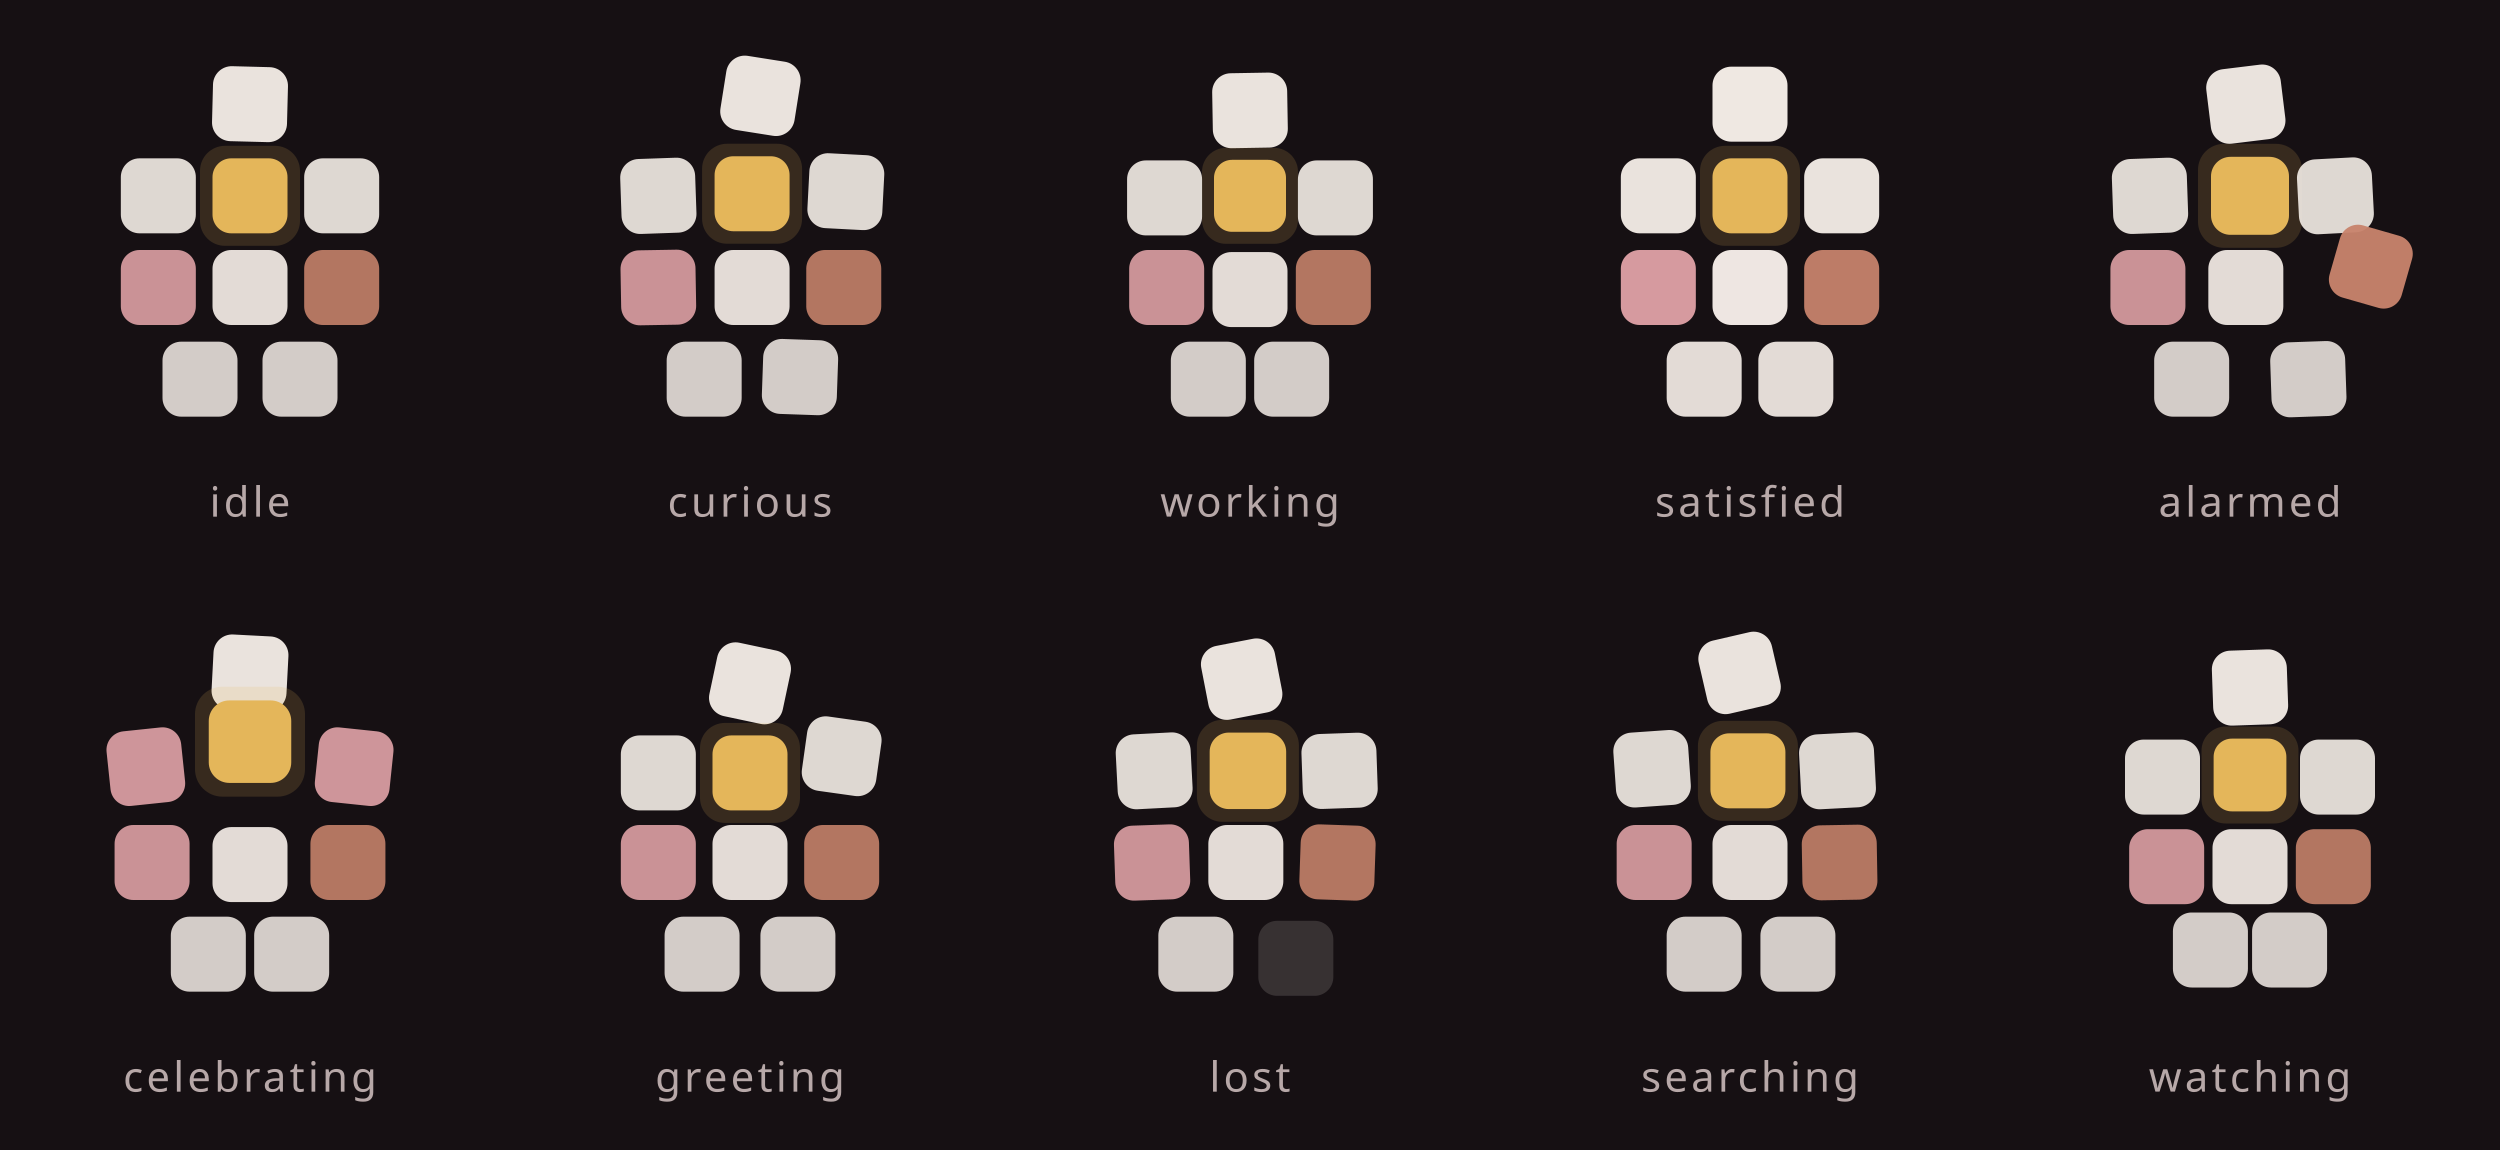
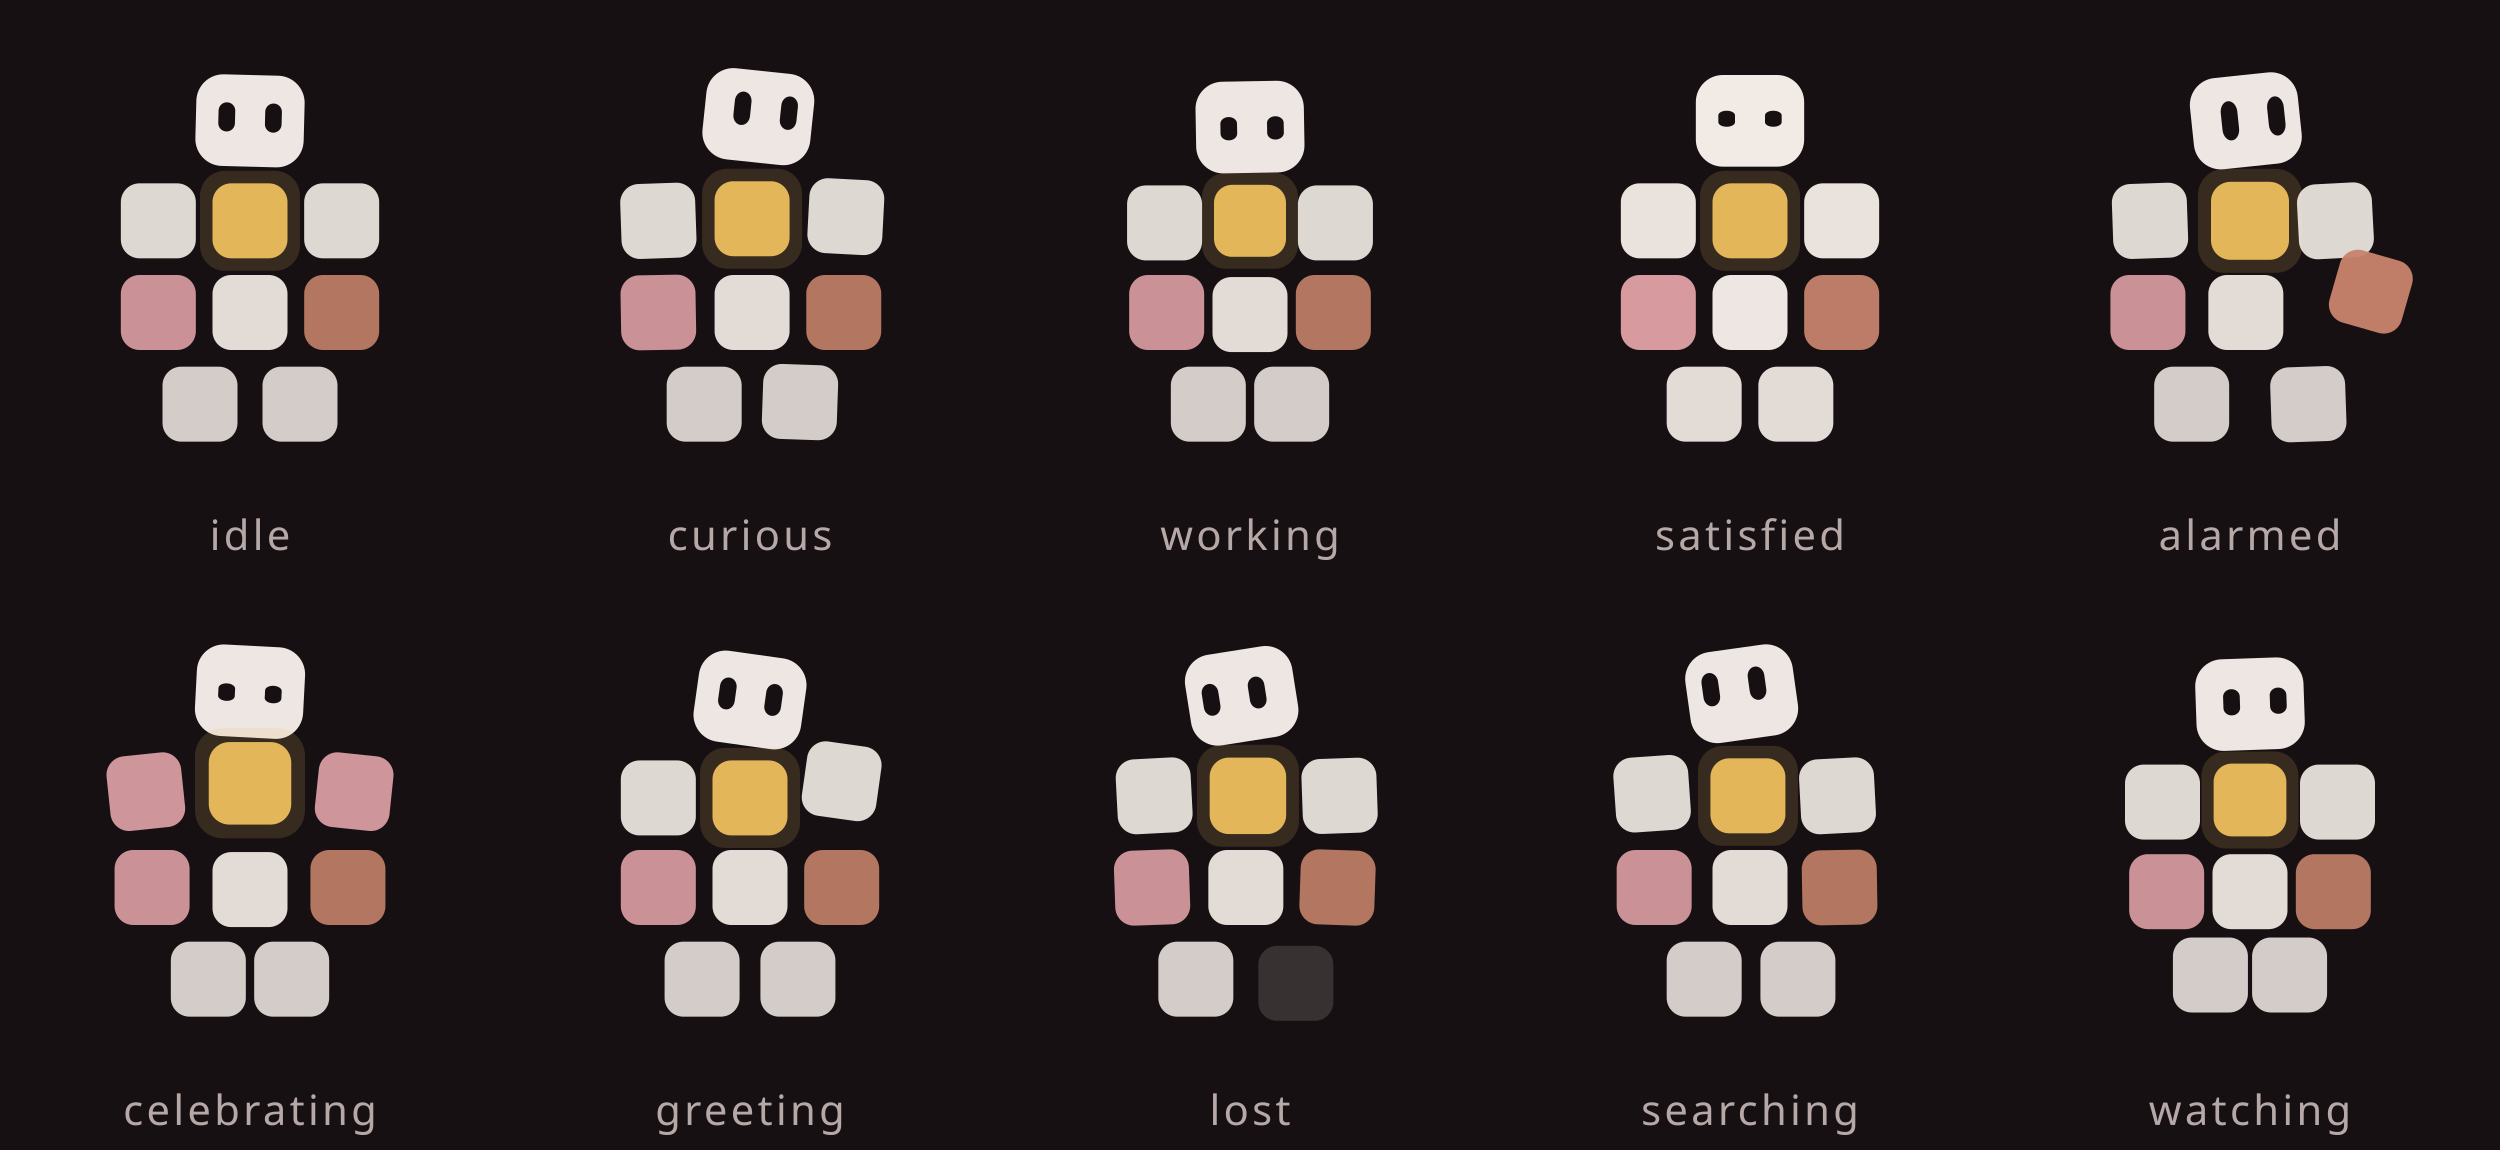
<svg xmlns="http://www.w3.org/2000/svg" viewBox="0 0 600 276" width="600" height="276" role="img" aria-label="Tess mood sheet — every predefined mood">
  <rect width="600" height="276" fill="#161013" />
  <g>
-     <rect x="-9" y="-9" width="18" height="18" rx="4.5" fill="#F4EDE7" opacity="0.95" transform="translate(60 25) rotate(1.5) scale(1)" />
-     <rect x="-9" y="-9" width="18" height="18" rx="4.5" fill="#F4EDE7" opacity="0.9" transform="translate(38 47) rotate(0) scale(1)" />
-     <rect x="-12" y="-12" width="24" height="24" rx="6" fill="#E4B65A" opacity="0.16" transform="translate(60 47) rotate(0) scale(1)" />
-     <rect x="-9" y="-9" width="18" height="18" rx="4.5" fill="#E4B65A" opacity="1" transform="translate(60 47) rotate(0) scale(1)" />
-     <rect x="-9" y="-9" width="18" height="18" rx="4.5" fill="#F4EDE7" opacity="0.9" transform="translate(82 47) rotate(0) scale(1)" />
-     <rect x="-9" y="-9" width="18" height="18" rx="4.5" fill="#E2A3A8" opacity="0.88" transform="translate(38 69) rotate(0) scale(1)" />
-     <rect x="-9" y="-9" width="18" height="18" rx="4.5" fill="#F4EDE7" opacity="0.92" transform="translate(60 69) rotate(0) scale(1)" />
-     <rect x="-9" y="-9" width="18" height="18" rx="4.5" fill="#C8836C" opacity="0.88" transform="translate(82 69) rotate(0) scale(1)" />
-     <rect x="-9" y="-9" width="18" height="18" rx="4.5" fill="#F4EDE7" opacity="0.85" transform="translate(48 91) rotate(0) scale(1)" />
-     <rect x="-9" y="-9" width="18" height="18" rx="4.5" fill="#F4EDE7" opacity="0.85" transform="translate(72 91) rotate(0) scale(1)" />
-     <text x="60" y="124" text-anchor="middle" font-family="ui-sans-serif, system-ui, sans-serif" font-size="10" letter-spacing="0.08em" fill="#B7A8A8">idle</text>
-   </g>
-   <g>
-     <rect x="-9" y="-9" width="18" height="18" rx="4.5" fill="#F4EDE7" opacity="0.95" transform="translate(182.5 23) rotate(9) scale(1)" />
-     <rect x="-9" y="-9" width="18" height="18" rx="4.5" fill="#F4EDE7" opacity="0.9" transform="translate(158 47) rotate(-2) scale(1)" />
-     <rect x="-12" y="-12" width="24" height="24" rx="6" fill="#E4B65A" opacity="0.16" transform="translate(180.5 46.5) rotate(0) scale(1)" />
-     <rect x="-9" y="-9" width="18" height="18" rx="4.5" fill="#E4B65A" opacity="1" transform="translate(180.5 46.5) rotate(0) scale(1)" />
-     <rect x="-9" y="-9" width="18" height="18" rx="4.5" fill="#F4EDE7" opacity="0.9" transform="translate(203 46) rotate(3) scale(1)" />
-     <rect x="-9" y="-9" width="18" height="18" rx="4.5" fill="#E2A3A8" opacity="0.88" transform="translate(158 69) rotate(-1) scale(1)" />
-     <rect x="-9" y="-9" width="18" height="18" rx="4.5" fill="#F4EDE7" opacity="0.92" transform="translate(180.5 69) rotate(0) scale(1)" />
-     <rect x="-9" y="-9" width="18" height="18" rx="4.5" fill="#C8836C" opacity="0.88" transform="translate(202.5 69) rotate(0) scale(1)" />
-     <rect x="-9" y="-9" width="18" height="18" rx="4.5" fill="#F4EDE7" opacity="0.85" transform="translate(169 91) rotate(0) scale(1)" />
-     <rect x="-9" y="-9" width="18" height="18" rx="4.5" fill="#F4EDE7" opacity="0.85" transform="translate(192 90.5) rotate(2) scale(1)" />
-     <text x="180" y="124" text-anchor="middle" font-family="ui-sans-serif, system-ui, sans-serif" font-size="10" letter-spacing="0.08em" fill="#B7A8A8">curious</text>
-   </g>
-   <g>
-     <rect x="-9" y="-9" width="18" height="18" rx="4.5" fill="#F4EDE7" opacity="0.95" transform="translate(300 26.5) rotate(-1) scale(1)" />
-     <rect x="-9" y="-9" width="18" height="18" rx="4.5" fill="#F4EDE7" opacity="0.9" transform="translate(279.5 47.5) rotate(0) scale(1)" />
-     <rect x="-12" y="-12" width="24" height="24" rx="6" fill="#E4B65A" opacity="0.16" transform="translate(300 47) rotate(0) scale(0.96)" />
-     <rect x="-9" y="-9" width="18" height="18" rx="4.5" fill="#E4B65A" opacity="1" transform="translate(300 47) rotate(0) scale(0.96)" />
-     <rect x="-9" y="-9" width="18" height="18" rx="4.5" fill="#F4EDE7" opacity="0.9" transform="translate(320.5 47.5) rotate(0) scale(1)" />
-     <rect x="-9" y="-9" width="18" height="18" rx="4.5" fill="#E2A3A8" opacity="0.88" transform="translate(280 69) rotate(0) scale(1)" />
-     <rect x="-9" y="-9" width="18" height="18" rx="4.5" fill="#F4EDE7" opacity="0.92" transform="translate(300 69.5) rotate(0) scale(1)" />
-     <rect x="-9" y="-9" width="18" height="18" rx="4.5" fill="#C8836C" opacity="0.88" transform="translate(320 69) rotate(0) scale(1)" />
-     <rect x="-9" y="-9" width="18" height="18" rx="4.5" fill="#F4EDE7" opacity="0.85" transform="translate(290 91) rotate(0) scale(1)" />
-     <rect x="-9" y="-9" width="18" height="18" rx="4.5" fill="#F4EDE7" opacity="0.85" transform="translate(310 91) rotate(0) scale(1)" />
-     <text x="300" y="124" text-anchor="middle" font-family="ui-sans-serif, system-ui, sans-serif" font-size="10" letter-spacing="0.08em" fill="#B7A8A8">working</text>
-   </g>
-   <g>
-     <rect x="-9" y="-9" width="18" height="18" rx="4.5" fill="#F4EDE7" opacity="0.98" transform="translate(420 25) rotate(0) scale(1)" />
-     <rect x="-9" y="-9" width="18" height="18" rx="4.5" fill="#F4EDE7" opacity="0.95" transform="translate(398 47) rotate(0) scale(1)" />
-     <rect x="-12" y="-12" width="24" height="24" rx="6" fill="#E4B65A" opacity="0.16" transform="translate(420 47) rotate(0) scale(1)" />
-     <rect x="-9" y="-9" width="18" height="18" rx="4.5" fill="#E4B65A" opacity="1" transform="translate(420 47) rotate(0) scale(1)" />
-     <rect x="-9" y="-9" width="18" height="18" rx="4.5" fill="#F4EDE7" opacity="0.95" transform="translate(442 47) rotate(0) scale(1)" />
-     <rect x="-9" y="-9" width="18" height="18" rx="4.5" fill="#E2A3A8" opacity="0.94" transform="translate(398 69) rotate(0) scale(1)" />
-     <rect x="-9" y="-9" width="18" height="18" rx="4.5" fill="#F4EDE7" opacity="0.97" transform="translate(420 69) rotate(0) scale(1)" />
-     <rect x="-9" y="-9" width="18" height="18" rx="4.5" fill="#C8836C" opacity="0.94" transform="translate(442 69) rotate(0) scale(1)" />
-     <rect x="-9" y="-9" width="18" height="18" rx="4.5" fill="#F4EDE7" opacity="0.92" transform="translate(409 91) rotate(0) scale(1)" />
-     <rect x="-9" y="-9" width="18" height="18" rx="4.5" fill="#F4EDE7" opacity="0.92" transform="translate(431 91) rotate(0) scale(1)" />
-     <text x="420" y="124" text-anchor="middle" font-family="ui-sans-serif, system-ui, sans-serif" font-size="10" letter-spacing="0.08em" fill="#B7A8A8">satisfied</text>
-   </g>
-   <g>
-     <rect x="-9" y="-9" width="18" height="18" rx="4.5" fill="#F4EDE7" opacity="0.95" transform="translate(539 25) rotate(-7) scale(1)" />
-     <rect x="-9" y="-9" width="18" height="18" rx="4.5" fill="#F4EDE7" opacity="0.9" transform="translate(516 47) rotate(-2) scale(1)" />
-     <rect x="-12" y="-12" width="24" height="24" rx="6" fill="#E4B65A" opacity="0.16" transform="translate(540 47) rotate(0) scale(1.04)" />
-     <rect x="-9" y="-9" width="18" height="18" rx="4.5" fill="#E4B65A" opacity="1" transform="translate(540 47) rotate(0) scale(1.04)" />
-     <rect x="-9" y="-9" width="18" height="18" rx="4.5" fill="#F4EDE7" opacity="0.9" transform="translate(560.5 47) rotate(-3) scale(1)" />
-     <rect x="-9" y="-9" width="18" height="18" rx="4.5" fill="#E2A3A8" opacity="0.88" transform="translate(515.5 69) rotate(0) scale(1)" />
-     <rect x="-9" y="-9" width="18" height="18" rx="4.5" fill="#F4EDE7" opacity="0.92" transform="translate(539 69) rotate(0) scale(1)" />
-     <rect x="-9" y="-9" width="18" height="18" rx="4.5" fill="#C8836C" opacity="0.95" transform="translate(569 64) rotate(16) scale(1)" />
-     <rect x="-9" y="-9" width="18" height="18" rx="4.5" fill="#F4EDE7" opacity="0.85" transform="translate(526 91) rotate(0) scale(1)" />
-     <rect x="-9" y="-9" width="18" height="18" rx="4.5" fill="#F4EDE7" opacity="0.85" transform="translate(554 91) rotate(-2) scale(1)" />
-     <text x="540" y="124" text-anchor="middle" font-family="ui-sans-serif, system-ui, sans-serif" font-size="10" letter-spacing="0.08em" fill="#B7A8A8">alarmed</text>
-   </g>
-   <g>
-     <rect x="-9" y="-9" width="18" height="18" rx="4.5" fill="#F4EDE7" opacity="0.95" transform="translate(60 161.5) rotate(3) scale(1)" />
-     <rect x="-9" y="-9" width="18" height="18" rx="4.5" fill="#E2A3A8" opacity="0.9" transform="translate(35 184) rotate(-6) scale(1)" />
-     <rect x="-12" y="-12" width="24" height="24" rx="6" fill="#E4B65A" opacity="0.16" transform="translate(60 178) rotate(0) scale(1.1)" />
-     <rect x="-9" y="-9" width="18" height="18" rx="4.5" fill="#E4B65A" opacity="1" transform="translate(60 178) rotate(0) scale(1.1)" />
-     <rect x="-9" y="-9" width="18" height="18" rx="4.5" fill="#E2A3A8" opacity="0.9" transform="translate(85 184) rotate(6) scale(1)" />
-     <rect x="-9" y="-9" width="18" height="18" rx="4.5" fill="#E2A3A8" opacity="0.88" transform="translate(36.5 207) rotate(0) scale(1)" />
-     <rect x="-9" y="-9" width="18" height="18" rx="4.5" fill="#F4EDE7" opacity="0.92" transform="translate(60 207.5) rotate(0) scale(1)" />
-     <rect x="-9" y="-9" width="18" height="18" rx="4.5" fill="#C8836C" opacity="0.88" transform="translate(83.5 207) rotate(0) scale(1)" />
-     <rect x="-9" y="-9" width="18" height="18" rx="4.5" fill="#F4EDE7" opacity="0.85" transform="translate(50 229) rotate(0) scale(1)" />
-     <rect x="-9" y="-9" width="18" height="18" rx="4.5" fill="#F4EDE7" opacity="0.85" transform="translate(70 229) rotate(0) scale(1)" />
-     <text x="60" y="262" text-anchor="middle" font-family="ui-sans-serif, system-ui, sans-serif" font-size="10" letter-spacing="0.08em" fill="#B7A8A8">celebrating</text>
-   </g>
-   <g>
-     <rect x="-9" y="-9" width="18" height="18" rx="4.5" fill="#F4EDE7" opacity="0.95" transform="translate(180 164) rotate(12) scale(1)" />
-     <rect x="-9" y="-9" width="18" height="18" rx="4.5" fill="#F4EDE7" opacity="0.9" transform="translate(158 185.5) rotate(0) scale(1)" />
-     <rect x="-12" y="-12" width="24" height="24" rx="6" fill="#E4B65A" opacity="0.16" transform="translate(180 185.5) rotate(0) scale(1)" />
-     <rect x="-9" y="-9" width="18" height="18" rx="4.5" fill="#E4B65A" opacity="1" transform="translate(180 185.5) rotate(0) scale(1)" />
-     <rect x="-9" y="-9" width="18" height="18" rx="4.5" fill="#F4EDE7" opacity="0.9" transform="translate(202 181.5) rotate(8) scale(1)" />
-     <rect x="-9" y="-9" width="18" height="18" rx="4.5" fill="#E2A3A8" opacity="0.88" transform="translate(158 207) rotate(0) scale(1)" />
-     <rect x="-9" y="-9" width="18" height="18" rx="4.5" fill="#F4EDE7" opacity="0.92" transform="translate(180 207) rotate(0) scale(1)" />
-     <rect x="-9" y="-9" width="18" height="18" rx="4.5" fill="#C8836C" opacity="0.88" transform="translate(202 207) rotate(0) scale(1)" />
-     <rect x="-9" y="-9" width="18" height="18" rx="4.5" fill="#F4EDE7" opacity="0.85" transform="translate(168.5 229) rotate(0) scale(1)" />
-     <rect x="-9" y="-9" width="18" height="18" rx="4.5" fill="#F4EDE7" opacity="0.85" transform="translate(191.5 229) rotate(0) scale(1)" />
-     <text x="180" y="262" text-anchor="middle" font-family="ui-sans-serif, system-ui, sans-serif" font-size="10" letter-spacing="0.08em" fill="#B7A8A8">greeting</text>
-   </g>
-   <g>
-     <rect x="-9" y="-9" width="18" height="18" rx="4.5" fill="#F4EDE7" opacity="0.95" transform="translate(298 163) rotate(-11) scale(1)" />
-     <rect x="-9" y="-9" width="18" height="18" rx="4.5" fill="#F4EDE7" opacity="0.9" transform="translate(277 185) rotate(-3) scale(1)" />
-     <rect x="-12" y="-12" width="24" height="24" rx="6" fill="#E4B65A" opacity="0.16" transform="translate(299.5 185) rotate(0) scale(1.02)" />
-     <rect x="-9" y="-9" width="18" height="18" rx="4.5" fill="#E4B65A" opacity="1" transform="translate(299.5 185) rotate(0) scale(1.02)" />
-     <rect x="-9" y="-9" width="18" height="18" rx="4.5" fill="#F4EDE7" opacity="0.9" transform="translate(321.5 185) rotate(-2) scale(1)" />
-     <rect x="-9" y="-9" width="18" height="18" rx="4.5" fill="#E2A3A8" opacity="0.88" transform="translate(276.5 207) rotate(-2) scale(1)" />
-     <rect x="-9" y="-9" width="18" height="18" rx="4.5" fill="#F4EDE7" opacity="0.92" transform="translate(299 207) rotate(0) scale(1)" />
-     <rect x="-9" y="-9" width="18" height="18" rx="4.5" fill="#C8836C" opacity="0.88" transform="translate(321 207) rotate(2) scale(1)" />
-     <rect x="-9" y="-9" width="18" height="18" rx="4.5" fill="#F4EDE7" opacity="0.85" transform="translate(287 229) rotate(0) scale(1)" />
-     <rect x="-9" y="-9" width="18" height="18" rx="4.5" fill="#F4EDE7" opacity="0.15" transform="translate(311 230) rotate(0) scale(1)" />
-     <text x="300" y="262" text-anchor="middle" font-family="ui-sans-serif, system-ui, sans-serif" font-size="10" letter-spacing="0.08em" fill="#B7A8A8">lost</text>
-   </g>
-   <g>
-     <rect x="-9" y="-9" width="18" height="18" rx="4.5" fill="#F4EDE7" opacity="0.95" transform="translate(417.5 161.5) rotate(-13) scale(1)" />
-     <rect x="-9" y="-9" width="18" height="18" rx="4.5" fill="#F4EDE7" opacity="0.9" transform="translate(396.5 184.5) rotate(-4) scale(1)" />
-     <rect x="-12" y="-12" width="24" height="24" rx="6" fill="#E4B65A" opacity="0.16" transform="translate(419.5 185) rotate(0) scale(1)" />
-     <rect x="-9" y="-9" width="18" height="18" rx="4.5" fill="#E4B65A" opacity="1" transform="translate(419.5 185) rotate(0) scale(1)" />
-     <rect x="-9" y="-9" width="18" height="18" rx="4.5" fill="#F4EDE7" opacity="0.9" transform="translate(441 185) rotate(-3) scale(1)" />
-     <rect x="-9" y="-9" width="18" height="18" rx="4.5" fill="#E2A3A8" opacity="0.88" transform="translate(397 207) rotate(0) scale(1)" />
-     <rect x="-9" y="-9" width="18" height="18" rx="4.5" fill="#F4EDE7" opacity="0.92" transform="translate(420 207) rotate(0) scale(1)" />
-     <rect x="-9" y="-9" width="18" height="18" rx="4.5" fill="#C8836C" opacity="0.88" transform="translate(441.5 207) rotate(-1) scale(1)" />
-     <rect x="-9" y="-9" width="18" height="18" rx="4.5" fill="#F4EDE7" opacity="0.85" transform="translate(409 229) rotate(0) scale(1)" />
-     <rect x="-9" y="-9" width="18" height="18" rx="4.5" fill="#F4EDE7" opacity="0.85" transform="translate(431.5 229) rotate(0) scale(1)" />
-     <text x="420" y="262" text-anchor="middle" font-family="ui-sans-serif, system-ui, sans-serif" font-size="10" letter-spacing="0.08em" fill="#B7A8A8">searching</text>
-   </g>
-   <g>
-     <rect x="-9" y="-9" width="18" height="18" rx="4.5" fill="#F4EDE7" opacity="0.95" transform="translate(540 165) rotate(-2) scale(1)" />
-     <rect x="-9" y="-9" width="18" height="18" rx="4.5" fill="#F4EDE7" opacity="0.9" transform="translate(519 186.5) rotate(0) scale(1)" />
-     <rect x="-12" y="-12" width="24" height="24" rx="6" fill="#E4B65A" opacity="0.16" transform="translate(540 186) rotate(0) scale(0.97)" />
-     <rect x="-9" y="-9" width="18" height="18" rx="4.5" fill="#E4B65A" opacity="1" transform="translate(540 186) rotate(0) scale(0.97)" />
-     <rect x="-9" y="-9" width="18" height="18" rx="4.5" fill="#F4EDE7" opacity="0.9" transform="translate(561 186.5) rotate(0) scale(1)" />
-     <rect x="-9" y="-9" width="18" height="18" rx="4.5" fill="#E2A3A8" opacity="0.88" transform="translate(520 208) rotate(0) scale(1)" />
-     <rect x="-9" y="-9" width="18" height="18" rx="4.5" fill="#F4EDE7" opacity="0.92" transform="translate(540 208) rotate(0) scale(1)" />
-     <rect x="-9" y="-9" width="18" height="18" rx="4.5" fill="#C8836C" opacity="0.88" transform="translate(560 208) rotate(0) scale(1)" />
-     <rect x="-9" y="-9" width="18" height="18" rx="4.5" fill="#F4EDE7" opacity="0.85" transform="translate(530.5 228) rotate(0) scale(1)" />
-     <rect x="-9" y="-9" width="18" height="18" rx="4.5" fill="#F4EDE7" opacity="0.85" transform="translate(549.5 228) rotate(0) scale(1)" />
-     <text x="540" y="262" text-anchor="middle" font-family="ui-sans-serif, system-ui, sans-serif" font-size="10" letter-spacing="0.08em" fill="#B7A8A8">watching</text>
+     <g transform="translate(60 29) rotate(1.5) scale(1)">
+       <rect x="-13" y="-11" width="26" height="22" rx="6.5" fill="#F4EDE7" opacity="0.97" />
+       <g transform="translate(-5.6 -0.8) scale(1 1)">
+         <rect x="-2" y="-3.5" width="4" height="7" rx="2" fill="#161013" />
+       </g>
+       <g transform="translate(5.6 -0.8) scale(1 1)">
+         <rect x="-2" y="-3.5" width="4" height="7" rx="2" fill="#161013" />
+       </g>
+     </g>
+     <g transform="translate(38 53) rotate(0) scale(1)">
+       <rect x="-9" y="-9" width="18" height="18" rx="4.5" fill="#F4EDE7" opacity="0.9" />
+     </g>
+     <g transform="translate(60 53) rotate(0) scale(1)">
+       <rect x="-12" y="-12" width="24" height="24" rx="6" fill="#E4B65A" opacity="0.16" />
+       <rect x="-9" y="-9" width="18" height="18" rx="4.5" fill="#E4B65A" opacity="1" />
+     </g>
+     <g transform="translate(82 53) rotate(0) scale(1)">
+       <rect x="-9" y="-9" width="18" height="18" rx="4.5" fill="#F4EDE7" opacity="0.9" />
+     </g>
+     <g transform="translate(38 75) rotate(0) scale(1)">
+       <rect x="-9" y="-9" width="18" height="18" rx="4.5" fill="#E2A3A8" opacity="0.88" />
+     </g>
+     <g transform="translate(60 75) rotate(0) scale(1)">
+       <rect x="-9" y="-9" width="18" height="18" rx="4.5" fill="#F4EDE7" opacity="0.92" />
+     </g>
+     <g transform="translate(82 75) rotate(0) scale(1)">
+       <rect x="-9" y="-9" width="18" height="18" rx="4.5" fill="#C8836C" opacity="0.88" />
+     </g>
+     <g transform="translate(48 97) rotate(0) scale(1)">
+       <rect x="-9" y="-9" width="18" height="18" rx="4.5" fill="#F4EDE7" opacity="0.85" />
+     </g>
+     <g transform="translate(72 97) rotate(0) scale(1)">
+       <rect x="-9" y="-9" width="18" height="18" rx="4.5" fill="#F4EDE7" opacity="0.85" />
+     </g>
+     <text x="60" y="132" text-anchor="middle" font-family="ui-sans-serif, system-ui, sans-serif" font-size="10" letter-spacing="0.08em" fill="#B7A8A8">idle</text>
+   </g>
+   <g>
+     <g transform="translate(182 28) rotate(6) scale(1)">
+       <rect x="-13" y="-11" width="26" height="22" rx="6.5" fill="#F4EDE7" opacity="0.97" />
+       <g transform="translate(-4 -1.6) scale(1 1.15)">
+         <rect x="-2" y="-3.5" width="4" height="7" rx="2" fill="#161013" />
+       </g>
+       <g transform="translate(7.2 -1.6) scale(1 1.15)">
+         <rect x="-2" y="-3.5" width="4" height="7" rx="2" fill="#161013" />
+       </g>
+     </g>
+     <g transform="translate(158 53) rotate(-2) scale(1)">
+       <rect x="-9" y="-9" width="18" height="18" rx="4.5" fill="#F4EDE7" opacity="0.9" />
+     </g>
+     <g transform="translate(180.5 52.5) rotate(0) scale(1)">
+       <rect x="-12" y="-12" width="24" height="24" rx="6" fill="#E4B65A" opacity="0.16" />
+       <rect x="-9" y="-9" width="18" height="18" rx="4.5" fill="#E4B65A" opacity="1" />
+     </g>
+     <g transform="translate(203 52) rotate(3) scale(1)">
+       <rect x="-9" y="-9" width="18" height="18" rx="4.5" fill="#F4EDE7" opacity="0.9" />
+     </g>
+     <g transform="translate(158 75) rotate(-1) scale(1)">
+       <rect x="-9" y="-9" width="18" height="18" rx="4.5" fill="#E2A3A8" opacity="0.88" />
+     </g>
+     <g transform="translate(180.5 75) rotate(0) scale(1)">
+       <rect x="-9" y="-9" width="18" height="18" rx="4.5" fill="#F4EDE7" opacity="0.92" />
+     </g>
+     <g transform="translate(202.5 75) rotate(0) scale(1)">
+       <rect x="-9" y="-9" width="18" height="18" rx="4.5" fill="#C8836C" opacity="0.88" />
+     </g>
+     <g transform="translate(169 97) rotate(0) scale(1)">
+       <rect x="-9" y="-9" width="18" height="18" rx="4.5" fill="#F4EDE7" opacity="0.85" />
+     </g>
+     <g transform="translate(192 96.5) rotate(2) scale(1)">
+       <rect x="-9" y="-9" width="18" height="18" rx="4.5" fill="#F4EDE7" opacity="0.85" />
+     </g>
+     <text x="180" y="132" text-anchor="middle" font-family="ui-sans-serif, system-ui, sans-serif" font-size="10" letter-spacing="0.08em" fill="#B7A8A8">curious</text>
+   </g>
+   <g>
+     <g transform="translate(300 30.5) rotate(-1) scale(1)">
+       <rect x="-13" y="-11" width="26" height="22" rx="6.5" fill="#F4EDE7" opacity="0.97" />
+       <g transform="translate(-5.1 0.3) scale(1 0.8)">
+         <rect x="-2" y="-3.5" width="4" height="7" rx="2" fill="#161013" />
+       </g>
+       <g transform="translate(6.1 0.3) scale(1 0.8)">
+         <rect x="-2" y="-3.5" width="4" height="7" rx="2" fill="#161013" />
+       </g>
+     </g>
+     <g transform="translate(279.5 53.5) rotate(0) scale(1)">
+       <rect x="-9" y="-9" width="18" height="18" rx="4.5" fill="#F4EDE7" opacity="0.9" />
+     </g>
+     <g transform="translate(300 53) rotate(0) scale(0.96)">
+       <rect x="-12" y="-12" width="24" height="24" rx="6" fill="#E4B65A" opacity="0.16" />
+       <rect x="-9" y="-9" width="18" height="18" rx="4.5" fill="#E4B65A" opacity="1" />
+     </g>
+     <g transform="translate(320.5 53.5) rotate(0) scale(1)">
+       <rect x="-9" y="-9" width="18" height="18" rx="4.5" fill="#F4EDE7" opacity="0.9" />
+     </g>
+     <g transform="translate(280 75) rotate(0) scale(1)">
+       <rect x="-9" y="-9" width="18" height="18" rx="4.5" fill="#E2A3A8" opacity="0.88" />
+     </g>
+     <g transform="translate(300 75.5) rotate(0) scale(1)">
+       <rect x="-9" y="-9" width="18" height="18" rx="4.5" fill="#F4EDE7" opacity="0.92" />
+     </g>
+     <g transform="translate(320 75) rotate(0) scale(1)">
+       <rect x="-9" y="-9" width="18" height="18" rx="4.5" fill="#C8836C" opacity="0.88" />
+     </g>
+     <g transform="translate(290 97) rotate(0) scale(1)">
+       <rect x="-9" y="-9" width="18" height="18" rx="4.5" fill="#F4EDE7" opacity="0.85" />
+     </g>
+     <g transform="translate(310 97) rotate(0) scale(1)">
+       <rect x="-9" y="-9" width="18" height="18" rx="4.5" fill="#F4EDE7" opacity="0.85" />
+     </g>
+     <text x="300" y="132" text-anchor="middle" font-family="ui-sans-serif, system-ui, sans-serif" font-size="10" letter-spacing="0.08em" fill="#B7A8A8">working</text>
+   </g>
+   <g>
+     <g transform="translate(420 29) rotate(0) scale(1)">
+       <rect x="-13" y="-11" width="26" height="22" rx="6.5" fill="#F4EDE7" opacity="0.99" />
+       <g transform="translate(-5.6 -0.5) scale(1 0.55)">
+         <rect x="-2" y="-3.5" width="4" height="7" rx="2" fill="#161013" />
+       </g>
+       <g transform="translate(5.6 -0.5) scale(1 0.55)">
+         <rect x="-2" y="-3.5" width="4" height="7" rx="2" fill="#161013" />
+       </g>
+     </g>
+     <g transform="translate(398 53) rotate(0) scale(1)">
+       <rect x="-9" y="-9" width="18" height="18" rx="4.5" fill="#F4EDE7" opacity="0.95" />
+     </g>
+     <g transform="translate(420 53) rotate(0) scale(1)">
+       <rect x="-12" y="-12" width="24" height="24" rx="6" fill="#E4B65A" opacity="0.16" />
+       <rect x="-9" y="-9" width="18" height="18" rx="4.5" fill="#E4B65A" opacity="1" />
+     </g>
+     <g transform="translate(442 53) rotate(0) scale(1)">
+       <rect x="-9" y="-9" width="18" height="18" rx="4.5" fill="#F4EDE7" opacity="0.95" />
+     </g>
+     <g transform="translate(398 75) rotate(0) scale(1)">
+       <rect x="-9" y="-9" width="18" height="18" rx="4.5" fill="#E2A3A8" opacity="0.94" />
+     </g>
+     <g transform="translate(420 75) rotate(0) scale(1)">
+       <rect x="-9" y="-9" width="18" height="18" rx="4.5" fill="#F4EDE7" opacity="0.97" />
+     </g>
+     <g transform="translate(442 75) rotate(0) scale(1)">
+       <rect x="-9" y="-9" width="18" height="18" rx="4.5" fill="#C8836C" opacity="0.94" />
+     </g>
+     <g transform="translate(409 97) rotate(0) scale(1)">
+       <rect x="-9" y="-9" width="18" height="18" rx="4.5" fill="#F4EDE7" opacity="0.92" />
+     </g>
+     <g transform="translate(431 97) rotate(0) scale(1)">
+       <rect x="-9" y="-9" width="18" height="18" rx="4.5" fill="#F4EDE7" opacity="0.92" />
+     </g>
+     <text x="420" y="132" text-anchor="middle" font-family="ui-sans-serif, system-ui, sans-serif" font-size="10" letter-spacing="0.08em" fill="#B7A8A8">satisfied</text>
+   </g>
+   <g>
+     <g transform="translate(539 29) rotate(-6) scale(1)">
+       <rect x="-13" y="-11" width="26" height="22" rx="6.5" fill="#F4EDE7" opacity="0.97" />
+       <g transform="translate(-3.8 -0.4) scale(1 1.35)">
+         <rect x="-2" y="-3.5" width="4" height="7" rx="2" fill="#161013" />
+       </g>
+       <g transform="translate(7.4 -0.4) scale(1 1.35)">
+         <rect x="-2" y="-3.5" width="4" height="7" rx="2" fill="#161013" />
+       </g>
+     </g>
+     <g transform="translate(516 53) rotate(-2) scale(1)">
+       <rect x="-9" y="-9" width="18" height="18" rx="4.5" fill="#F4EDE7" opacity="0.9" />
+     </g>
+     <g transform="translate(540 53) rotate(0) scale(1.04)">
+       <rect x="-12" y="-12" width="24" height="24" rx="6" fill="#E4B65A" opacity="0.16" />
+       <rect x="-9" y="-9" width="18" height="18" rx="4.5" fill="#E4B65A" opacity="1" />
+     </g>
+     <g transform="translate(560.5 53) rotate(-3) scale(1)">
+       <rect x="-9" y="-9" width="18" height="18" rx="4.5" fill="#F4EDE7" opacity="0.9" />
+     </g>
+     <g transform="translate(515.5 75) rotate(0) scale(1)">
+       <rect x="-9" y="-9" width="18" height="18" rx="4.5" fill="#E2A3A8" opacity="0.88" />
+     </g>
+     <g transform="translate(539 75) rotate(0) scale(1)">
+       <rect x="-9" y="-9" width="18" height="18" rx="4.5" fill="#F4EDE7" opacity="0.92" />
+     </g>
+     <g transform="translate(569 70) rotate(16) scale(1)">
+       <rect x="-9" y="-9" width="18" height="18" rx="4.5" fill="#C8836C" opacity="0.95" />
+     </g>
+     <g transform="translate(526 97) rotate(0) scale(1)">
+       <rect x="-9" y="-9" width="18" height="18" rx="4.5" fill="#F4EDE7" opacity="0.85" />
+     </g>
+     <g transform="translate(554 97) rotate(-2) scale(1)">
+       <rect x="-9" y="-9" width="18" height="18" rx="4.5" fill="#F4EDE7" opacity="0.85" />
+     </g>
+     <text x="540" y="132" text-anchor="middle" font-family="ui-sans-serif, system-ui, sans-serif" font-size="10" letter-spacing="0.08em" fill="#B7A8A8">alarmed</text>
+   </g>
+   <g>
+     <g transform="translate(60 166) rotate(3) scale(1)">
+       <rect x="-13" y="-11" width="26" height="22" rx="6.5" fill="#F4EDE7" opacity="0.97" />
+       <g transform="translate(-5.6 0.4) scale(1 0.6)">
+         <rect x="-2" y="-3.5" width="4" height="7" rx="2" fill="#161013" />
+       </g>
+       <g transform="translate(5.6 0.4) scale(1 0.6)">
+         <rect x="-2" y="-3.5" width="4" height="7" rx="2" fill="#161013" />
+       </g>
+     </g>
+     <g transform="translate(35 190) rotate(-6) scale(1)">
+       <rect x="-9" y="-9" width="18" height="18" rx="4.5" fill="#E2A3A8" opacity="0.9" />
+     </g>
+     <g transform="translate(60 188) rotate(0) scale(1.1)">
+       <rect x="-12" y="-12" width="24" height="24" rx="6" fill="#E4B65A" opacity="0.16" />
+       <rect x="-9" y="-9" width="18" height="18" rx="4.5" fill="#E4B65A" opacity="1" />
+     </g>
+     <g transform="translate(85 190) rotate(6) scale(1)">
+       <rect x="-9" y="-9" width="18" height="18" rx="4.5" fill="#E2A3A8" opacity="0.9" />
+     </g>
+     <g transform="translate(36.5 213) rotate(0) scale(1)">
+       <rect x="-9" y="-9" width="18" height="18" rx="4.5" fill="#E2A3A8" opacity="0.88" />
+     </g>
+     <g transform="translate(60 213.5) rotate(0) scale(1)">
+       <rect x="-9" y="-9" width="18" height="18" rx="4.5" fill="#F4EDE7" opacity="0.92" />
+     </g>
+     <g transform="translate(83.5 213) rotate(0) scale(1)">
+       <rect x="-9" y="-9" width="18" height="18" rx="4.5" fill="#C8836C" opacity="0.88" />
+     </g>
+     <g transform="translate(50 235) rotate(0) scale(1)">
+       <rect x="-9" y="-9" width="18" height="18" rx="4.5" fill="#F4EDE7" opacity="0.85" />
+     </g>
+     <g transform="translate(70 235) rotate(0) scale(1)">
+       <rect x="-9" y="-9" width="18" height="18" rx="4.5" fill="#F4EDE7" opacity="0.85" />
+     </g>
+     <text x="60" y="270" text-anchor="middle" font-family="ui-sans-serif, system-ui, sans-serif" font-size="10" letter-spacing="0.08em" fill="#B7A8A8">celebrating</text>
+   </g>
+   <g>
+     <g transform="translate(180 168) rotate(8) scale(1)">
+       <rect x="-13" y="-11" width="26" height="22" rx="6.5" fill="#F4EDE7" opacity="0.97" />
+       <g transform="translate(-5.6 -0.8) scale(1 1.1)">
+         <rect x="-2" y="-3.5" width="4" height="7" rx="2" fill="#161013" />
+       </g>
+       <g transform="translate(5.6 -0.8) scale(1 1.1)">
+         <rect x="-2" y="-3.5" width="4" height="7" rx="2" fill="#161013" />
+       </g>
+     </g>
+     <g transform="translate(158 191.5) rotate(0) scale(1)">
+       <rect x="-9" y="-9" width="18" height="18" rx="4.5" fill="#F4EDE7" opacity="0.9" />
+     </g>
+     <g transform="translate(180 191.5) rotate(0) scale(1)">
+       <rect x="-12" y="-12" width="24" height="24" rx="6" fill="#E4B65A" opacity="0.16" />
+       <rect x="-9" y="-9" width="18" height="18" rx="4.5" fill="#E4B65A" opacity="1" />
+     </g>
+     <g transform="translate(202 187.5) rotate(8) scale(1)">
+       <rect x="-9" y="-9" width="18" height="18" rx="4.5" fill="#F4EDE7" opacity="0.9" />
+     </g>
+     <g transform="translate(158 213) rotate(0) scale(1)">
+       <rect x="-9" y="-9" width="18" height="18" rx="4.5" fill="#E2A3A8" opacity="0.88" />
+     </g>
+     <g transform="translate(180 213) rotate(0) scale(1)">
+       <rect x="-9" y="-9" width="18" height="18" rx="4.5" fill="#F4EDE7" opacity="0.92" />
+     </g>
+     <g transform="translate(202 213) rotate(0) scale(1)">
+       <rect x="-9" y="-9" width="18" height="18" rx="4.5" fill="#C8836C" opacity="0.88" />
+     </g>
+     <g transform="translate(168.5 235) rotate(0) scale(1)">
+       <rect x="-9" y="-9" width="18" height="18" rx="4.5" fill="#F4EDE7" opacity="0.85" />
+     </g>
+     <g transform="translate(191.5 235) rotate(0) scale(1)">
+       <rect x="-9" y="-9" width="18" height="18" rx="4.5" fill="#F4EDE7" opacity="0.85" />
+     </g>
+     <text x="180" y="270" text-anchor="middle" font-family="ui-sans-serif, system-ui, sans-serif" font-size="10" letter-spacing="0.08em" fill="#B7A8A8">greeting</text>
+   </g>
+   <g>
+     <g transform="translate(298 167) rotate(-9) scale(1)">
+       <rect x="-13" y="-11" width="26" height="22" rx="6.5" fill="#F4EDE7" opacity="0.97" />
+       <g transform="translate(-7.4 -0.2) scale(1 1.1)">
+         <rect x="-2" y="-3.5" width="4" height="7" rx="2" fill="#161013" />
+       </g>
+       <g transform="translate(3.8 -0.2) scale(1 1.1)">
+         <rect x="-2" y="-3.5" width="4" height="7" rx="2" fill="#161013" />
+       </g>
+     </g>
+     <g transform="translate(277 191) rotate(-3) scale(1)">
+       <rect x="-9" y="-9" width="18" height="18" rx="4.5" fill="#F4EDE7" opacity="0.9" />
+     </g>
+     <g transform="translate(299.5 191) rotate(0) scale(1.02)">
+       <rect x="-12" y="-12" width="24" height="24" rx="6" fill="#E4B65A" opacity="0.16" />
+       <rect x="-9" y="-9" width="18" height="18" rx="4.5" fill="#E4B65A" opacity="1" />
+     </g>
+     <g transform="translate(321.5 191) rotate(-2) scale(1)">
+       <rect x="-9" y="-9" width="18" height="18" rx="4.5" fill="#F4EDE7" opacity="0.9" />
+     </g>
+     <g transform="translate(276.5 213) rotate(-2) scale(1)">
+       <rect x="-9" y="-9" width="18" height="18" rx="4.5" fill="#E2A3A8" opacity="0.88" />
+     </g>
+     <g transform="translate(299 213) rotate(0) scale(1)">
+       <rect x="-9" y="-9" width="18" height="18" rx="4.5" fill="#F4EDE7" opacity="0.92" />
+     </g>
+     <g transform="translate(321 213) rotate(2) scale(1)">
+       <rect x="-9" y="-9" width="18" height="18" rx="4.5" fill="#C8836C" opacity="0.88" />
+     </g>
+     <g transform="translate(287 235) rotate(0) scale(1)">
+       <rect x="-9" y="-9" width="18" height="18" rx="4.5" fill="#F4EDE7" opacity="0.85" />
+     </g>
+     <g transform="translate(311 236) rotate(0) scale(1)">
+       <rect x="-9" y="-9" width="18" height="18" rx="4.5" fill="#F4EDE7" opacity="0.15" />
+     </g>
+     <text x="300" y="270" text-anchor="middle" font-family="ui-sans-serif, system-ui, sans-serif" font-size="10" letter-spacing="0.08em" fill="#B7A8A8">lost</text>
+   </g>
+   <g>
+     <g transform="translate(418 166.5) rotate(-8) scale(1)">
+       <rect x="-13" y="-11" width="26" height="22" rx="6.5" fill="#F4EDE7" opacity="0.97" />
+       <g transform="translate(-7.2 -2) scale(1 1.15)">
+         <rect x="-2" y="-3.5" width="4" height="7" rx="2" fill="#161013" />
+       </g>
+       <g transform="translate(4 -2) scale(1 1.15)">
+         <rect x="-2" y="-3.5" width="4" height="7" rx="2" fill="#161013" />
+       </g>
+     </g>
+     <g transform="translate(396.5 190.5) rotate(-4) scale(1)">
+       <rect x="-9" y="-9" width="18" height="18" rx="4.5" fill="#F4EDE7" opacity="0.9" />
+     </g>
+     <g transform="translate(419.5 191) rotate(0) scale(1)">
+       <rect x="-12" y="-12" width="24" height="24" rx="6" fill="#E4B65A" opacity="0.16" />
+       <rect x="-9" y="-9" width="18" height="18" rx="4.5" fill="#E4B65A" opacity="1" />
+     </g>
+     <g transform="translate(441 191) rotate(-3) scale(1)">
+       <rect x="-9" y="-9" width="18" height="18" rx="4.5" fill="#F4EDE7" opacity="0.9" />
+     </g>
+     <g transform="translate(397 213) rotate(0) scale(1)">
+       <rect x="-9" y="-9" width="18" height="18" rx="4.5" fill="#E2A3A8" opacity="0.88" />
+     </g>
+     <g transform="translate(420 213) rotate(0) scale(1)">
+       <rect x="-9" y="-9" width="18" height="18" rx="4.5" fill="#F4EDE7" opacity="0.92" />
+     </g>
+     <g transform="translate(441.5 213) rotate(-1) scale(1)">
+       <rect x="-9" y="-9" width="18" height="18" rx="4.5" fill="#C8836C" opacity="0.88" />
+     </g>
+     <g transform="translate(409 235) rotate(0) scale(1)">
+       <rect x="-9" y="-9" width="18" height="18" rx="4.5" fill="#F4EDE7" opacity="0.85" />
+     </g>
+     <g transform="translate(431.5 235) rotate(0) scale(1)">
+       <rect x="-9" y="-9" width="18" height="18" rx="4.5" fill="#F4EDE7" opacity="0.85" />
+     </g>
+     <text x="420" y="270" text-anchor="middle" font-family="ui-sans-serif, system-ui, sans-serif" font-size="10" letter-spacing="0.08em" fill="#B7A8A8">searching</text>
+   </g>
+   <g>
+     <g transform="translate(540 169) rotate(-2) scale(1)">
+       <rect x="-13" y="-11" width="26" height="22" rx="6.5" fill="#F4EDE7" opacity="0.97" />
+       <g transform="translate(-4.4 -0.6) scale(1 0.9)">
+         <rect x="-2" y="-3.5" width="4" height="7" rx="2" fill="#161013" />
+       </g>
+       <g transform="translate(6.8 -0.6) scale(1 0.9)">
+         <rect x="-2" y="-3.5" width="4" height="7" rx="2" fill="#161013" />
+       </g>
+     </g>
+     <g transform="translate(519 192.5) rotate(0) scale(1)">
+       <rect x="-9" y="-9" width="18" height="18" rx="4.5" fill="#F4EDE7" opacity="0.9" />
+     </g>
+     <g transform="translate(540 192) rotate(0) scale(0.97)">
+       <rect x="-12" y="-12" width="24" height="24" rx="6" fill="#E4B65A" opacity="0.16" />
+       <rect x="-9" y="-9" width="18" height="18" rx="4.5" fill="#E4B65A" opacity="1" />
+     </g>
+     <g transform="translate(561 192.5) rotate(0) scale(1)">
+       <rect x="-9" y="-9" width="18" height="18" rx="4.5" fill="#F4EDE7" opacity="0.9" />
+     </g>
+     <g transform="translate(520 214) rotate(0) scale(1)">
+       <rect x="-9" y="-9" width="18" height="18" rx="4.5" fill="#E2A3A8" opacity="0.88" />
+     </g>
+     <g transform="translate(540 214) rotate(0) scale(1)">
+       <rect x="-9" y="-9" width="18" height="18" rx="4.5" fill="#F4EDE7" opacity="0.92" />
+     </g>
+     <g transform="translate(560 214) rotate(0) scale(1)">
+       <rect x="-9" y="-9" width="18" height="18" rx="4.5" fill="#C8836C" opacity="0.88" />
+     </g>
+     <g transform="translate(530.5 234) rotate(0) scale(1)">
+       <rect x="-9" y="-9" width="18" height="18" rx="4.5" fill="#F4EDE7" opacity="0.85" />
+     </g>
+     <g transform="translate(549.5 234) rotate(0) scale(1)">
+       <rect x="-9" y="-9" width="18" height="18" rx="4.5" fill="#F4EDE7" opacity="0.85" />
+     </g>
+     <text x="540" y="270" text-anchor="middle" font-family="ui-sans-serif, system-ui, sans-serif" font-size="10" letter-spacing="0.08em" fill="#B7A8A8">watching</text>
  </g>
</svg>
